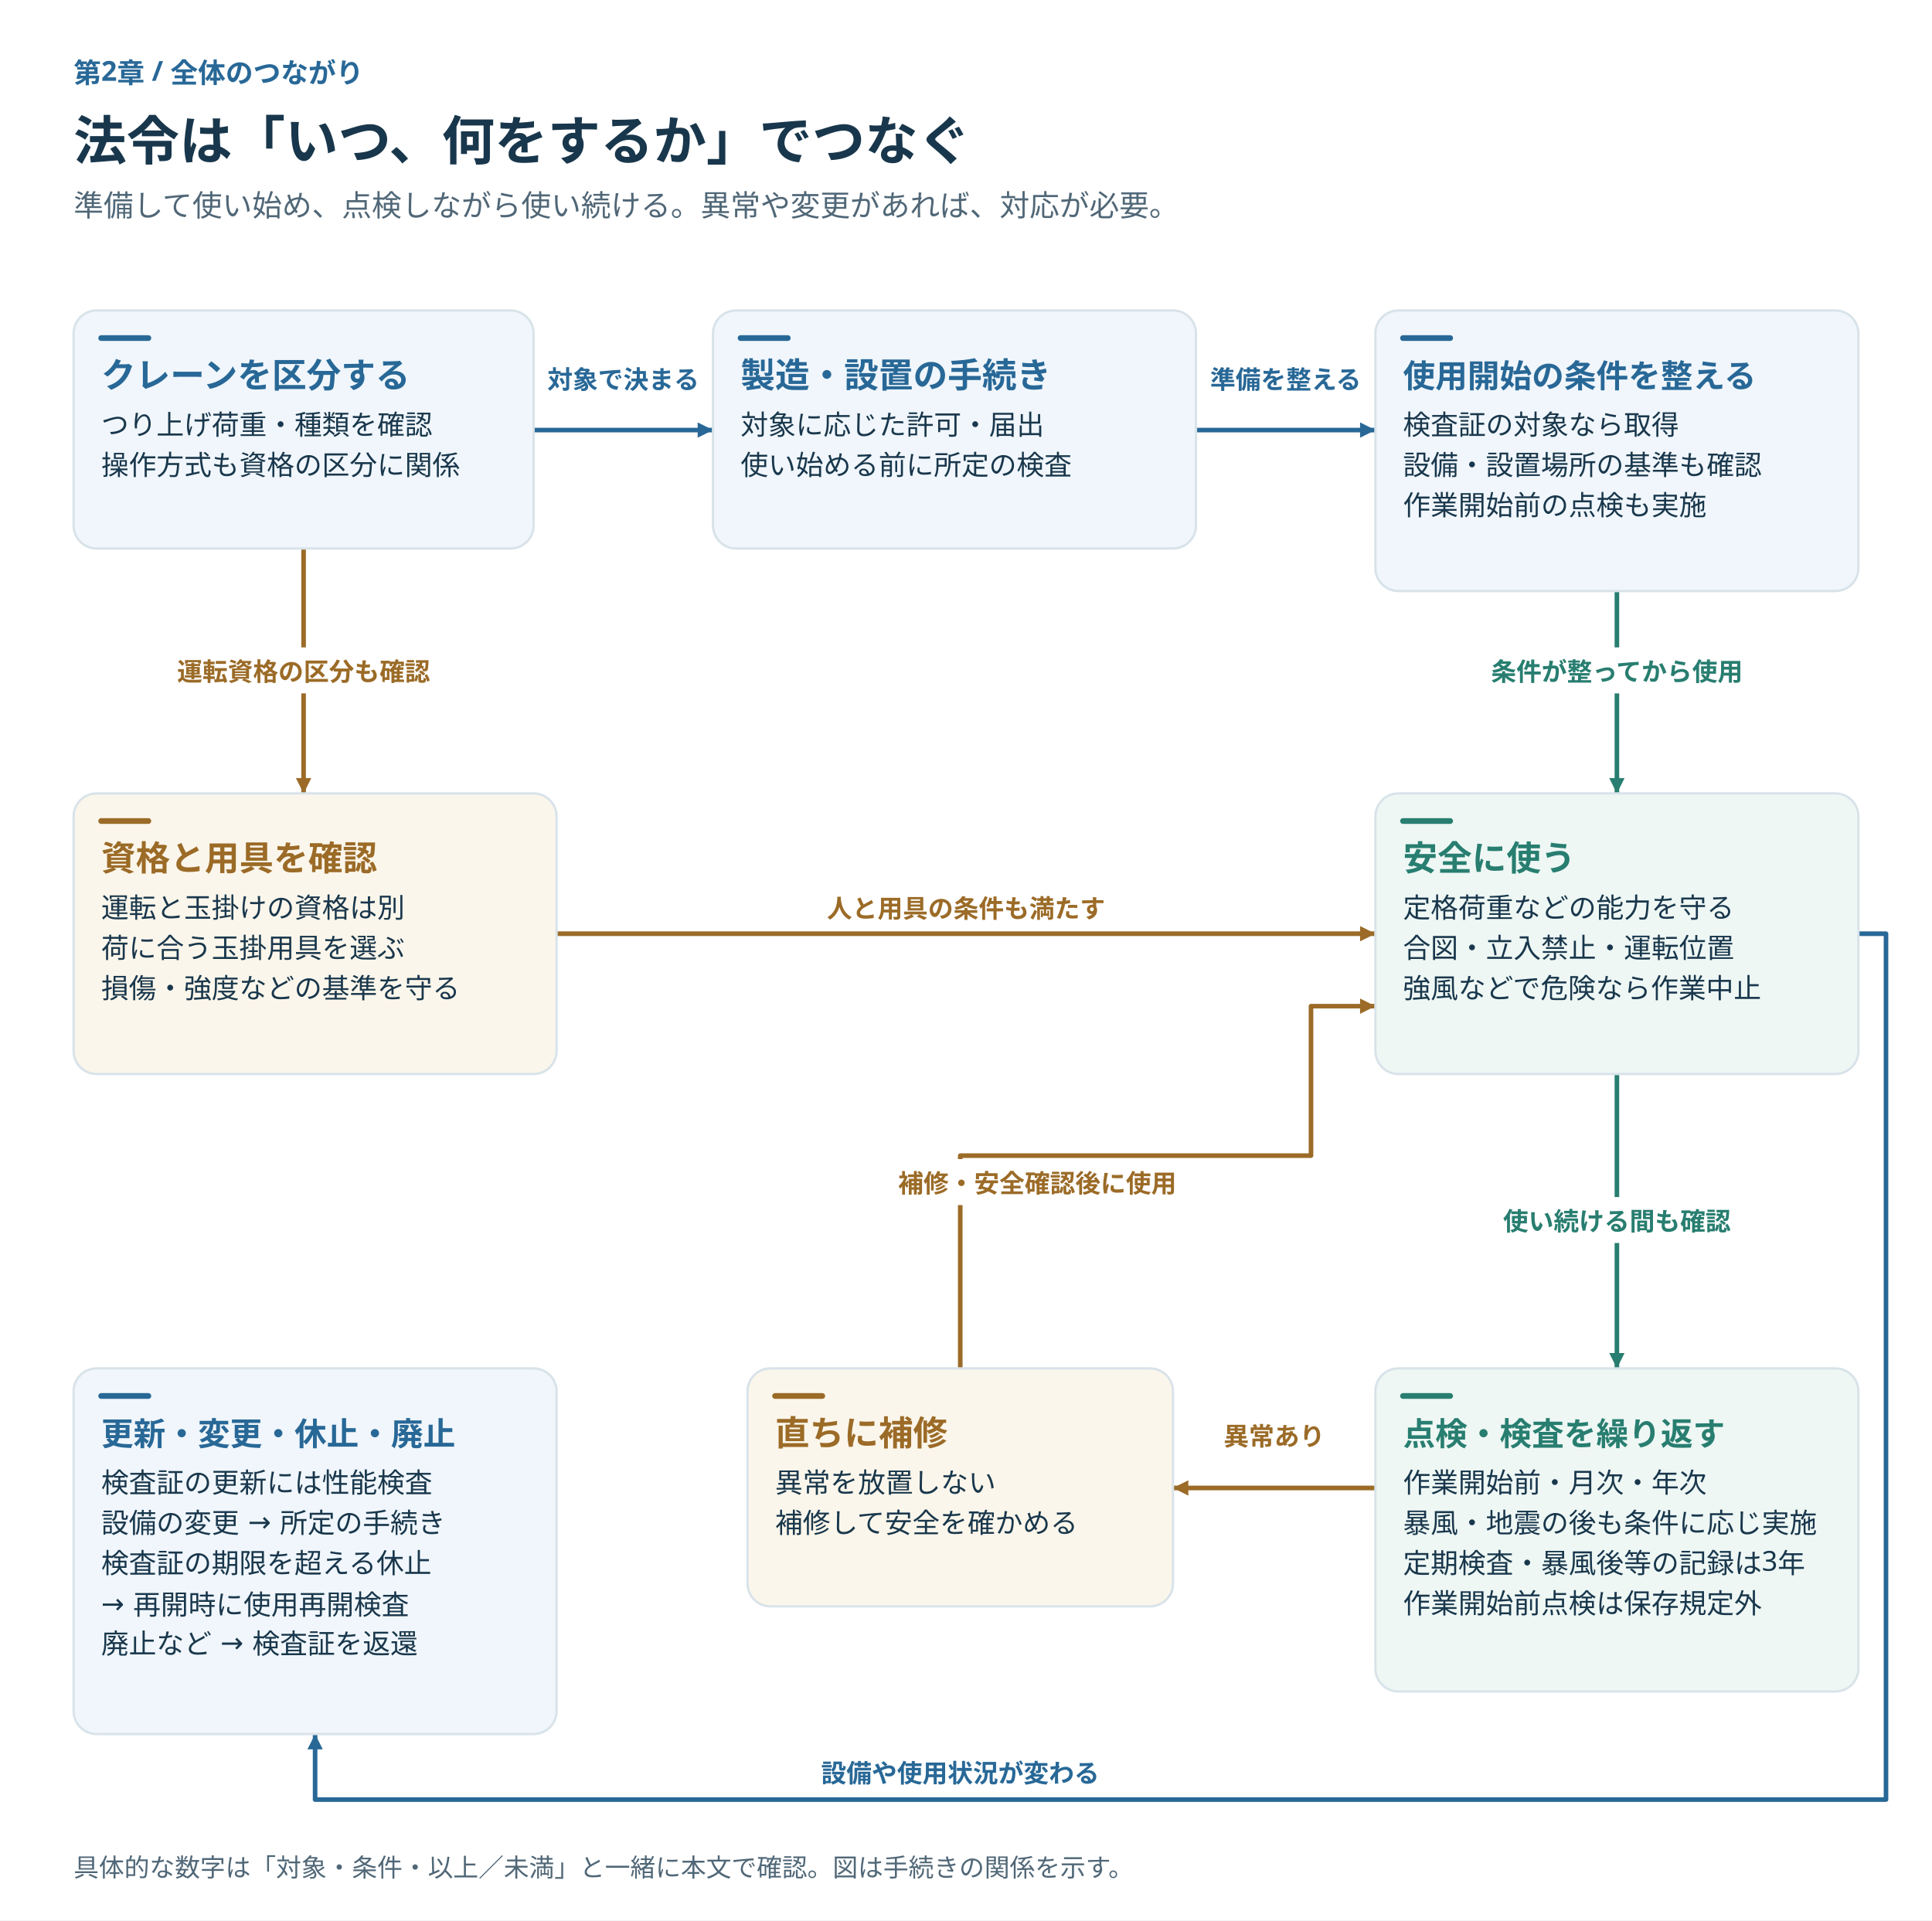
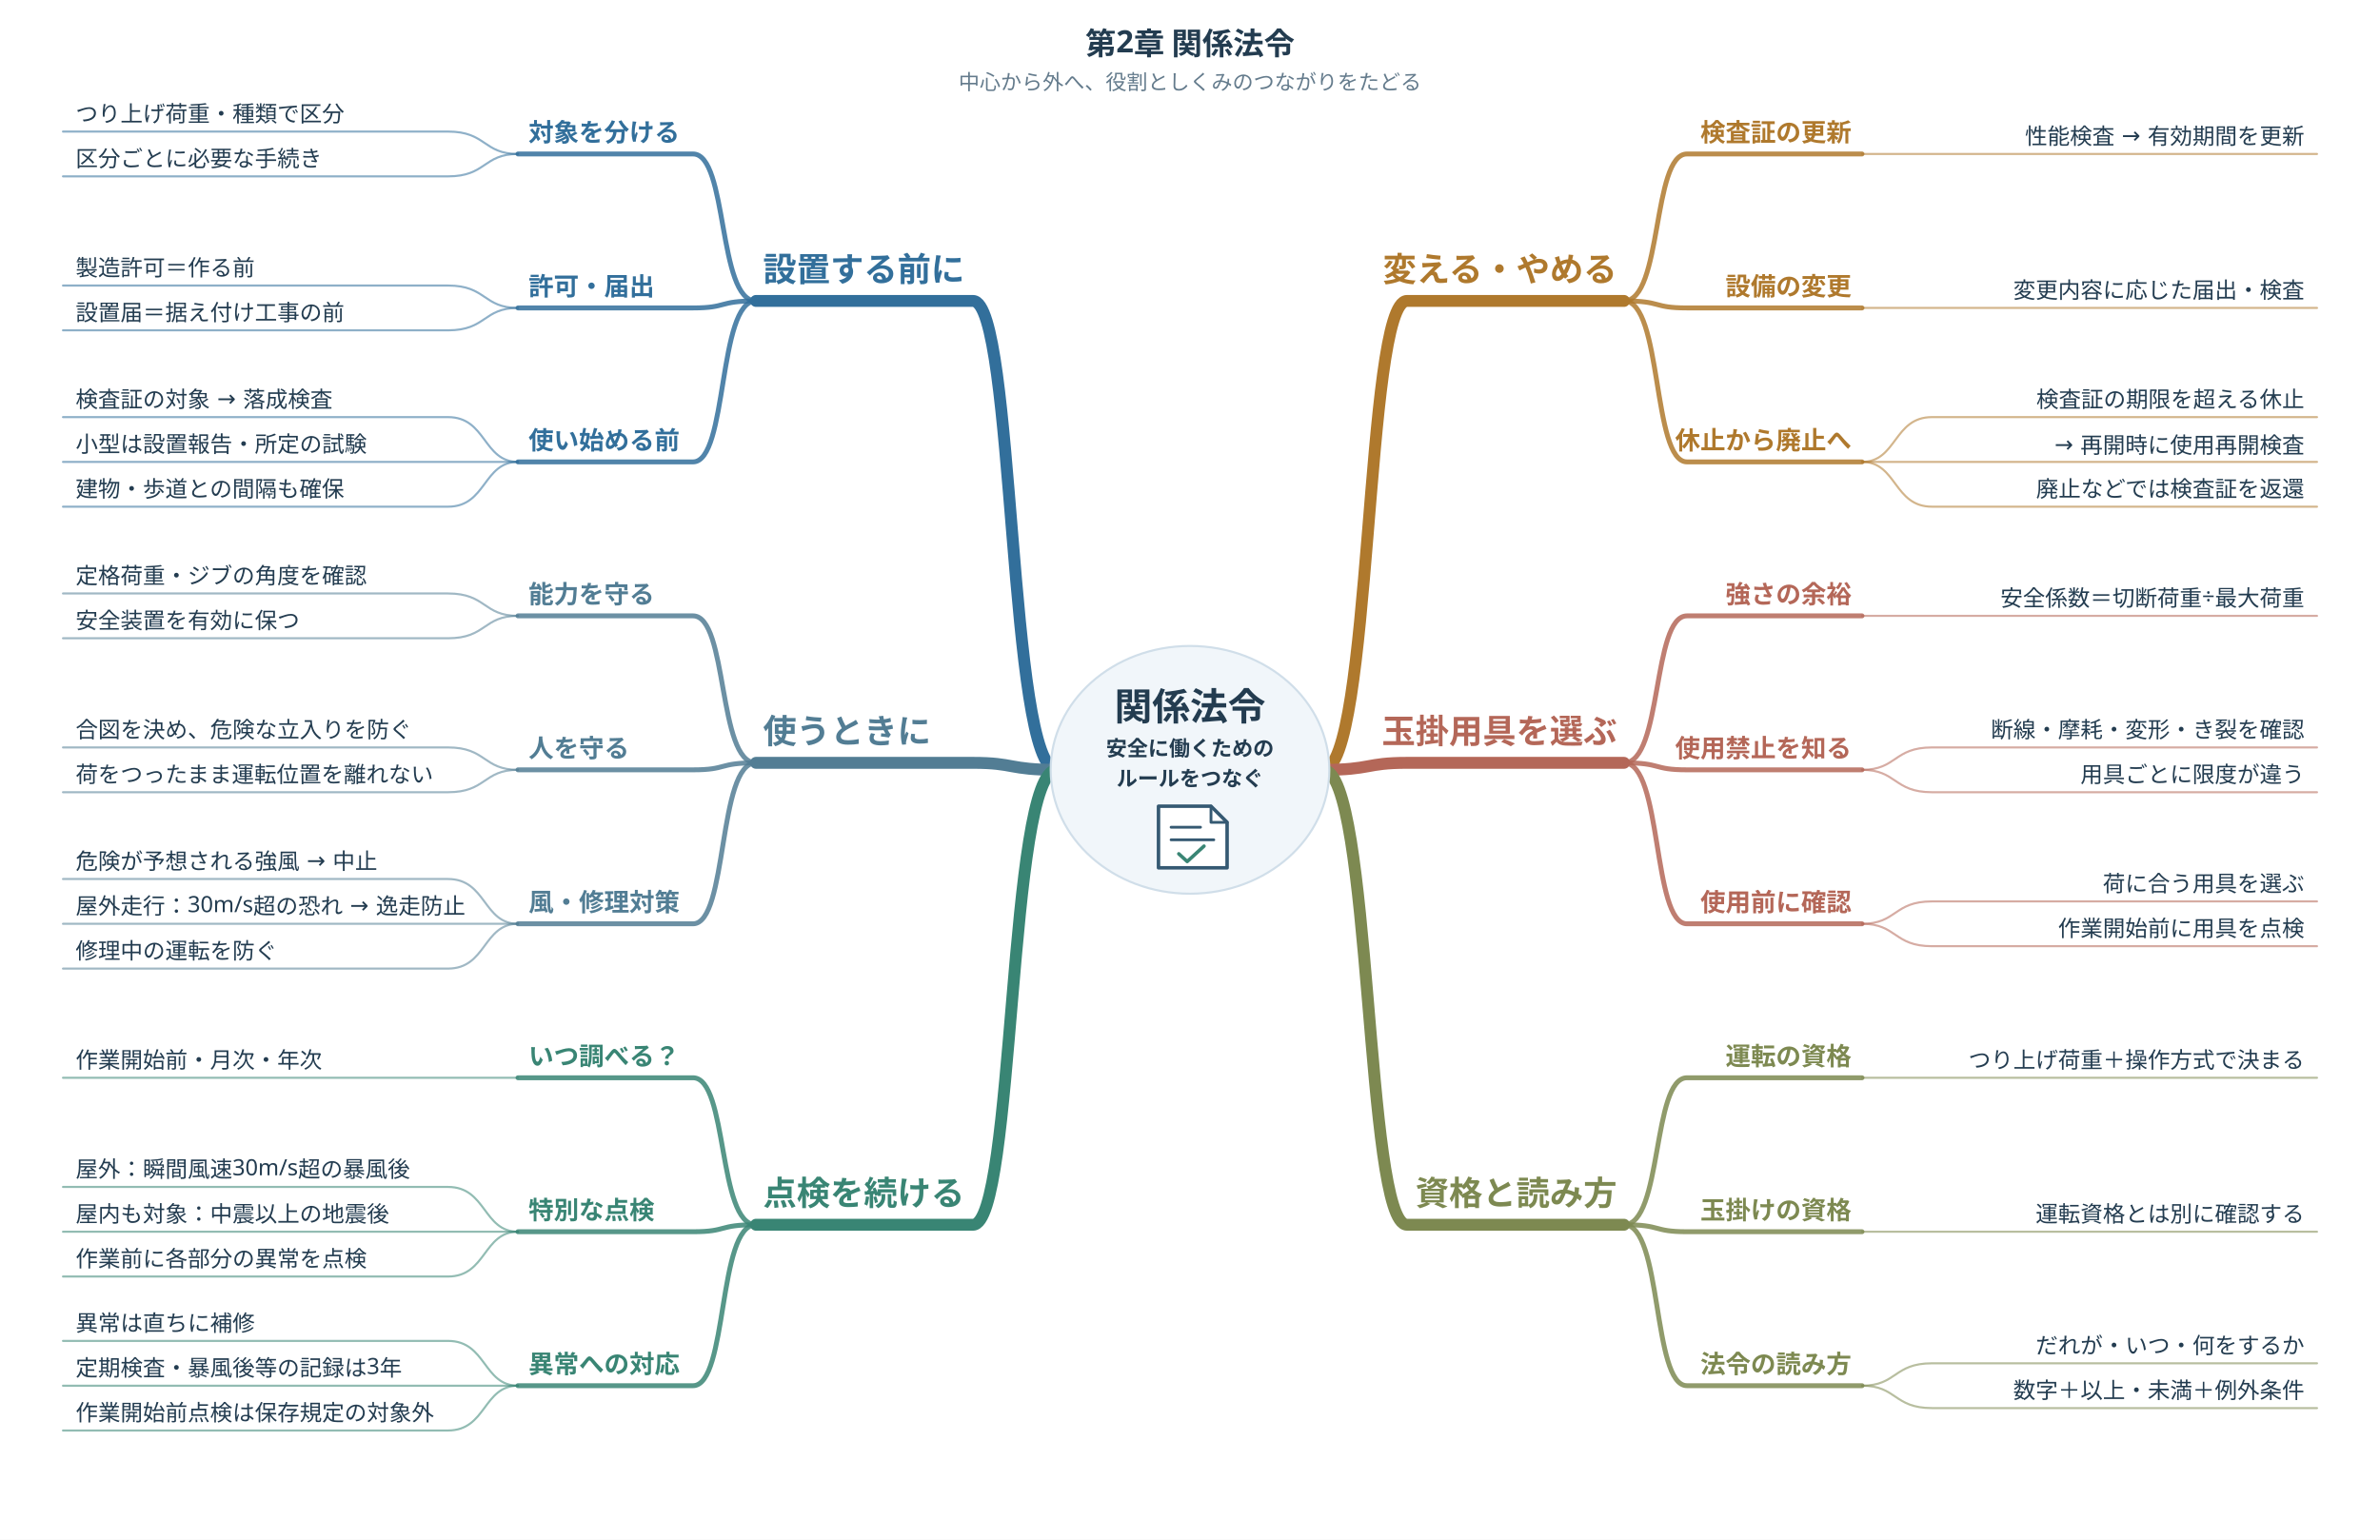
- <svg xmlns="http://www.w3.org/2000/svg" width="1680" height="1670" viewBox="0 0 1680 1670" role="img" aria-labelledby="title desc">
-   <defs>
-     <marker id="blue" viewBox="0 0 12 12" refX="11" refY="6" markerWidth="16" markerHeight="16" orient="auto-start-reverse" markerUnits="userSpaceOnUse">
-       <path d="M1 1L11 6L1 11Z" fill="#286897" />
-     </marker>
-     <marker id="teal" viewBox="0 0 12 12" refX="11" refY="6" markerWidth="16" markerHeight="16" orient="auto-start-reverse" markerUnits="userSpaceOnUse">
-       <path d="M1 1L11 6L1 11Z" fill="#287E70" />
-     </marker>
-     <marker id="gold" viewBox="0 0 12 12" refX="11" refY="6" markerWidth="16" markerHeight="16" orient="auto-start-reverse" markerUnits="userSpaceOnUse">
-       <path d="M1 1L11 6L1 11Z" fill="#9B6B27" />
-     </marker>
-   </defs>
-   <rect width="1680" height="1670" fill="white" />
-   <g font-family="'Hiragino Sans', Meiryo, sans-serif" stroke-linecap="round" stroke-linejoin="round">
-     <path d="M464,374 L620,374" fill="none" stroke="#286897" stroke-width="4" marker-end="url(#blue)" />
-     <rect x="466.0" y="310" width="152.0" height="38" rx="8" fill="white" stroke="white" stroke-width="2" />
-     <text x="542" y="338" text-anchor="middle" font-size="22" font-weight="700" fill="#286897">対象で決まる</text>
-     <path d="M1040,374 L1196,374" fill="none" stroke="#286897" stroke-width="4" marker-end="url(#blue)" />
-     <rect x="1042.0" y="310" width="152.0" height="38" rx="8" fill="white" stroke="white" stroke-width="2" />
-     <text x="1118" y="338" text-anchor="middle" font-size="22" font-weight="700" fill="#286897">準備を整える</text>
-     <path d="M264,477 L264,690" fill="none" stroke="#9B6B27" stroke-width="4" marker-end="url(#gold)" />
-     <rect x="144.0" y="564" width="240.0" height="38" rx="8" fill="white" stroke="white" stroke-width="2" />
-     <text x="264" y="592" text-anchor="middle" font-size="22" font-weight="700" fill="#9B6B27">運転資格の区分も確認</text>
-     <path d="M484,812 L1196,812" fill="none" stroke="#9B6B27" stroke-width="4" marker-end="url(#gold)" />
-     <rect x="709.0" y="770" width="262.0" height="38" rx="8" fill="white" stroke="white" stroke-width="2" />
-     <text x="840" y="798" text-anchor="middle" font-size="22" font-weight="700" fill="#9B6B27">人と用具の条件も満たす</text>
-     <path d="M1406,514 L1406,690" fill="none" stroke="#287E70" stroke-width="4" marker-end="url(#teal)" />
-     <rect x="1286.0" y="564" width="240.0" height="38" rx="8" fill="white" stroke="white" stroke-width="2" />
-     <text x="1406" y="592" text-anchor="middle" font-size="22" font-weight="700" fill="#287E70">条件が整ってから使用</text>
-     <path d="M1406,934 L1406,1190" fill="none" stroke="#287E70" stroke-width="4" marker-end="url(#teal)" />
-     <rect x="1297.0" y="1042" width="218.0" height="38" rx="8" fill="white" stroke="white" stroke-width="2" />
-     <text x="1406" y="1070" text-anchor="middle" font-size="22" font-weight="700" fill="#287E70">使い続ける間も確認</text>
-     <path d="M1196,1294 L1020,1294" fill="none" stroke="#9B6B27" stroke-width="4" marker-end="url(#gold)" />
-     <rect x="1054.0" y="1229" width="108.0" height="38" rx="8" fill="white" stroke="white" stroke-width="2" />
-     <text x="1108" y="1257" text-anchor="middle" font-size="22" font-weight="700" fill="#9B6B27">異常あり</text>
-     <path d="M835,1190 L835,1005 L1140,1005 L1140,875 L1196,875" fill="none" stroke="#9B6B27" stroke-width="4" marker-end="url(#gold)" />
-     <rect x="771.0" y="1009" width="262.0" height="38" rx="8" fill="white" stroke="white" stroke-width="2" />
-     <text x="902" y="1037" text-anchor="middle" font-size="22" font-weight="700" fill="#9B6B27">補修・安全確認後に使用</text>
-     <path d="M1616,812 L1640,812 L1640,1565 L274,1565 L274,1508" fill="none" stroke="#286897" stroke-width="4" marker-end="url(#blue)" />
-     <rect x="704.0" y="1522" width="262.0" height="38" rx="8" fill="white" stroke="white" stroke-width="2" />
-     <text x="835" y="1550" text-anchor="middle" font-size="22" font-weight="700" fill="#286897">設備や使用状況が変わる</text>
-     <text x="64" y="72" text-anchor="start" font-size="24" font-weight="700" fill="#286897">第2章  /  全体のつながり</text>
-     <text x="64" y="139" text-anchor="start" font-size="46" font-weight="700" fill="#19374C">法令は「いつ、何をするか」でつなぐ</text>
-     <text x="64" y="188" text-anchor="start" font-size="26" font-weight="400" fill="#506777">準備して使い始め、点検しながら使い続ける。異常や変更があれば、対応が必要。</text>
-     <text x="64" y="1632" text-anchor="start" font-size="22" font-weight="400" fill="#506777">具体的な数字は「対象・条件・以上／未満」と一緒に本文で確認。図は手続きの関係を示す。</text>
-     <rect x="64" y="270" width="400" height="207" rx="20" fill="#F0F6FB" stroke="#D8E3E9" stroke-width="2" />
-     <path d="M88 294H129" stroke="#286897" stroke-width="5" />
-     <text x="88" y="337" text-anchor="start" font-size="30" font-weight="700" fill="#286897">クレーンを区分する</text>
-     <text x="88" y="378" text-anchor="start" font-size="24" font-weight="400" fill="#19374C">つり上げ荷重・種類を確認</text>
-     <text x="88" y="413" text-anchor="start" font-size="24" font-weight="400" fill="#19374C">操作方式も資格の区分に関係</text>
-     <rect x="620" y="270" width="420" height="207" rx="20" fill="#F0F6FB" stroke="#D8E3E9" stroke-width="2" />
-     <path d="M644 294H685" stroke="#286897" stroke-width="5" />
-     <text x="644" y="337" text-anchor="start" font-size="30" font-weight="700" fill="#286897">製造・設置の手続き</text>
-     <text x="644" y="378" text-anchor="start" font-size="24" font-weight="400" fill="#19374C">対象に応じた許可・届出</text>
-     <text x="644" y="413" text-anchor="start" font-size="24" font-weight="400" fill="#19374C">使い始める前に所定の検査</text>
-     <rect x="1196" y="270" width="420" height="244" rx="20" fill="#F0F6FB" stroke="#D8E3E9" stroke-width="2" />
-     <path d="M1220 294H1261" stroke="#286897" stroke-width="5" />
-     <text x="1220" y="337" text-anchor="start" font-size="28" font-weight="700" fill="#286897">使用開始の条件を整える</text>
-     <text x="1220" y="378" text-anchor="start" font-size="24" font-weight="400" fill="#19374C">検査証の対象なら取得</text>
-     <text x="1220" y="413" text-anchor="start" font-size="24" font-weight="400" fill="#19374C">設備・設置場所の基準も確認</text>
-     <text x="1220" y="448" text-anchor="start" font-size="24" font-weight="400" fill="#19374C">作業開始前の点検も実施</text>
-     <rect x="64" y="690" width="420" height="244" rx="20" fill="#FBF6EB" stroke="#D8E3E9" stroke-width="2" />
-     <path d="M88 714H129" stroke="#9B6B27" stroke-width="5" />
-     <text x="88" y="757" text-anchor="start" font-size="30" font-weight="700" fill="#9B6B27">資格と用具を確認</text>
-     <text x="88" y="798" text-anchor="start" font-size="24" font-weight="400" fill="#19374C">運転と玉掛けの資格は別</text>
-     <text x="88" y="833" text-anchor="start" font-size="24" font-weight="400" fill="#19374C">荷に合う玉掛用具を選ぶ</text>
-     <text x="88" y="868" text-anchor="start" font-size="24" font-weight="400" fill="#19374C">損傷・強度などの基準を守る</text>
-     <rect x="1196" y="690" width="420" height="244" rx="20" fill="#EEF7F4" stroke="#D8E3E9" stroke-width="2" />
-     <path d="M1220 714H1261" stroke="#287E70" stroke-width="5" />
-     <text x="1220" y="757" text-anchor="start" font-size="30" font-weight="700" fill="#287E70">安全に使う</text>
-     <text x="1220" y="798" text-anchor="start" font-size="24" font-weight="400" fill="#19374C">定格荷重などの能力を守る</text>
-     <text x="1220" y="833" text-anchor="start" font-size="24" font-weight="400" fill="#19374C">合図・立入禁止・運転位置</text>
-     <text x="1220" y="868" text-anchor="start" font-size="24" font-weight="400" fill="#19374C">強風などで危険なら作業中止</text>
-     <rect x="1196" y="1190" width="420" height="281" rx="20" fill="#EEF7F4" stroke="#D8E3E9" stroke-width="2" />
-     <path d="M1220 1214H1261" stroke="#287E70" stroke-width="5" />
-     <text x="1220" y="1257" text-anchor="start" font-size="28" font-weight="700" fill="#287E70">点検・検査を繰り返す</text>
-     <text x="1220" y="1298" text-anchor="start" font-size="24" font-weight="400" fill="#19374C">作業開始前・月次・年次</text>
-     <text x="1220" y="1333" text-anchor="start" font-size="24" font-weight="400" fill="#19374C">暴風・地震の後も条件に応じ実施</text>
-     <text x="1220" y="1368" text-anchor="start" font-size="24" font-weight="400" fill="#19374C">定期検査・暴風後等の記録は3年</text>
-     <text x="1220" y="1403" text-anchor="start" font-size="24" font-weight="400" fill="#19374C">作業開始前点検は保存規定外</text>
-     <rect x="650" y="1190" width="370" height="207" rx="20" fill="#FBF6EB" stroke="#D8E3E9" stroke-width="2" />
-     <path d="M674 1214H715" stroke="#9B6B27" stroke-width="5" />
-     <text x="674" y="1257" text-anchor="start" font-size="30" font-weight="700" fill="#9B6B27">直ちに補修</text>
-     <text x="674" y="1298" text-anchor="start" font-size="24" font-weight="400" fill="#19374C">異常を放置しない</text>
-     <text x="674" y="1333" text-anchor="start" font-size="24" font-weight="400" fill="#19374C">補修して安全を確かめる</text>
-     <rect x="64" y="1190" width="420" height="318" rx="20" fill="#F0F6FB" stroke="#D8E3E9" stroke-width="2" />
-     <path d="M88 1214H129" stroke="#286897" stroke-width="5" />
-     <text x="88" y="1257" text-anchor="start" font-size="28" font-weight="700" fill="#286897">更新・変更・休止・廃止</text>
-     <text x="88" y="1298" text-anchor="start" font-size="24" font-weight="400" fill="#19374C">検査証の更新には性能検査</text>
-     <text x="88" y="1333" text-anchor="start" font-size="24" font-weight="400" fill="#19374C">設備の変更 → 所定の手続き</text>
-     <text x="88" y="1368" text-anchor="start" font-size="24" font-weight="400" fill="#19374C">検査証の期限を超える休止</text>
-     <text x="88" y="1403" text-anchor="start" font-size="24" font-weight="400" fill="#19374C">→ 再開時に使用再開検査</text>
-     <text x="88" y="1438" text-anchor="start" font-size="24" font-weight="400" fill="#19374C">廃止など → 検査証を返還</text>
+ <svg xmlns="http://www.w3.org/2000/svg" width="3400" height="2200" viewBox="0 0 3400 2200" role="img" aria-labelledby="title desc">
+   <rect width="3400" height="2200" fill="white" />
+   <g font-family="Meiryo, sans-serif" fill="#233C50" stroke-linecap="round" stroke-linejoin="round">
+     <text x="1700" y="78" text-anchor="middle" font-size="44" font-weight="700" fill="#233C50">第2章  関係法令</text>
+     <text x="1700" y="128" text-anchor="middle" font-size="30" font-weight="500" fill="#647B8C">中心から外へ、役割としくみのつながりをたどる</text>
+     <path d="M 1510 1100 C 1440 1100 1450 430 1390 430 L 1080 430" fill="none" stroke="#326F9B" stroke-width="17" opacity="1" />
+     <text x="1090" y="402" text-anchor="start" font-size="48" font-weight="700" fill="#326F9B">設置する前に</text>
+     <path d="M 1080 430 C 1025 430 1040 220 990 220 L 740 220" fill="none" stroke="#326F9B" stroke-width="7" opacity="0.85" />
+     <text x="755" y="202" text-anchor="start" font-size="36" font-weight="700" fill="#326F9B">対象を分ける</text>
+     <path d="M 740 220 C 690 220 695 188.0 640 188.0 L 90 188.0" fill="none" stroke="#326F9B" stroke-width="3" opacity="0.55" />
+     <text x="108" y="174.0" text-anchor="start" font-size="32" font-weight="500" fill="#233C50">つり上げ荷重・種類で区分</text>
+     <path d="M 740 220 C 690 220 695 252.0 640 252.0 L 90 252.0" fill="none" stroke="#326F9B" stroke-width="3" opacity="0.55" />
+     <text x="108" y="238.0" text-anchor="start" font-size="32" font-weight="500" fill="#233C50">区分ごとに必要な手続き</text>
+     <path d="M 1080 430 C 1025 430 1040 440 990 440 L 740 440" fill="none" stroke="#326F9B" stroke-width="7" opacity="0.85" />
+     <text x="755" y="422" text-anchor="start" font-size="36" font-weight="700" fill="#326F9B">許可・届出</text>
+     <path d="M 740 440 C 690 440 695 408.0 640 408.0 L 90 408.0" fill="none" stroke="#326F9B" stroke-width="3" opacity="0.55" />
+     <text x="108" y="394.0" text-anchor="start" font-size="32" font-weight="500" fill="#233C50">製造許可＝作る前</text>
+     <path d="M 740 440 C 690 440 695 472.0 640 472.0 L 90 472.0" fill="none" stroke="#326F9B" stroke-width="3" opacity="0.55" />
+     <text x="108" y="458.0" text-anchor="start" font-size="32" font-weight="500" fill="#233C50">設置届＝据え付け工事の前</text>
+     <path d="M 1080 430 C 1025 430 1040 660 990 660 L 740 660" fill="none" stroke="#326F9B" stroke-width="7" opacity="0.85" />
+     <text x="755" y="642" text-anchor="start" font-size="36" font-weight="700" fill="#326F9B">使い始める前</text>
+     <path d="M 740 660 C 690 660 695 596.0 640 596.0 L 90 596.0" fill="none" stroke="#326F9B" stroke-width="3" opacity="0.55" />
+     <text x="108" y="582.0" text-anchor="start" font-size="32" font-weight="500" fill="#233C50">検査証の対象 → 落成検査</text>
+     <path d="M 740 660 C 690 660 695 660.0 640 660.0 L 90 660.0" fill="none" stroke="#326F9B" stroke-width="3" opacity="0.55" />
+     <text x="108" y="646.0" text-anchor="start" font-size="32" font-weight="500" fill="#233C50">小型は設置報告・所定の試験</text>
+     <path d="M 740 660 C 690 660 695 724.0 640 724.0 L 90 724.0" fill="none" stroke="#326F9B" stroke-width="3" opacity="0.55" />
+     <text x="108" y="710.0" text-anchor="start" font-size="32" font-weight="500" fill="#233C50">建物・歩道との間隔も確保</text>
+     <path d="M 1510 1100 C 1440 1100 1450 1090 1390 1090 L 1080 1090" fill="none" stroke="#527D94" stroke-width="17" opacity="1" />
+     <text x="1090" y="1062" text-anchor="start" font-size="48" font-weight="700" fill="#527D94">使うときに</text>
+     <path d="M 1080 1090 C 1025 1090 1040 880 990 880 L 740 880" fill="none" stroke="#527D94" stroke-width="7" opacity="0.85" />
+     <text x="755" y="862" text-anchor="start" font-size="36" font-weight="700" fill="#527D94">能力を守る</text>
+     <path d="M 740 880 C 690 880 695 848.0 640 848.0 L 90 848.0" fill="none" stroke="#527D94" stroke-width="3" opacity="0.55" />
+     <text x="108" y="834.0" text-anchor="start" font-size="32" font-weight="500" fill="#233C50">定格荷重・ジブの角度を確認</text>
+     <path d="M 740 880 C 690 880 695 912.0 640 912.0 L 90 912.0" fill="none" stroke="#527D94" stroke-width="3" opacity="0.55" />
+     <text x="108" y="898.0" text-anchor="start" font-size="32" font-weight="500" fill="#233C50">安全装置を有効に保つ</text>
+     <path d="M 1080 1090 C 1025 1090 1040 1100 990 1100 L 740 1100" fill="none" stroke="#527D94" stroke-width="7" opacity="0.85" />
+     <text x="755" y="1082" text-anchor="start" font-size="36" font-weight="700" fill="#527D94">人を守る</text>
+     <path d="M 740 1100 C 690 1100 695 1068.0 640 1068.0 L 90 1068.0" fill="none" stroke="#527D94" stroke-width="3" opacity="0.55" />
+     <text x="108" y="1054.0" text-anchor="start" font-size="32" font-weight="500" fill="#233C50">合図を決め、危険な立入りを防ぐ</text>
+     <path d="M 740 1100 C 690 1100 695 1132.0 640 1132.0 L 90 1132.0" fill="none" stroke="#527D94" stroke-width="3" opacity="0.55" />
+     <text x="108" y="1118.0" text-anchor="start" font-size="32" font-weight="500" fill="#233C50">荷をつったまま運転位置を離れない</text>
+     <path d="M 1080 1090 C 1025 1090 1040 1320 990 1320 L 740 1320" fill="none" stroke="#527D94" stroke-width="7" opacity="0.85" />
+     <text x="755" y="1302" text-anchor="start" font-size="36" font-weight="700" fill="#527D94">風・修理対策</text>
+     <path d="M 740 1320 C 690 1320 695 1256.0 640 1256.0 L 90 1256.0" fill="none" stroke="#527D94" stroke-width="3" opacity="0.55" />
+     <text x="108" y="1242.0" text-anchor="start" font-size="32" font-weight="500" fill="#233C50">危険が予想される強風 → 中止</text>
+     <path d="M 740 1320 C 690 1320 695 1320.0 640 1320.0 L 90 1320.0" fill="none" stroke="#527D94" stroke-width="3" opacity="0.55" />
+     <text x="108" y="1306.0" text-anchor="start" font-size="32" font-weight="500" fill="#233C50">屋外走行：30m/s超の恐れ → 逸走防止</text>
+     <path d="M 740 1320 C 690 1320 695 1384.0 640 1384.0 L 90 1384.0" fill="none" stroke="#527D94" stroke-width="3" opacity="0.55" />
+     <text x="108" y="1370.0" text-anchor="start" font-size="32" font-weight="500" fill="#233C50">修理中の運転を防ぐ</text>
+     <path d="M 1510 1100 C 1440 1100 1450 1750 1390 1750 L 1080 1750" fill="none" stroke="#398574" stroke-width="17" opacity="1" />
+     <text x="1090" y="1722" text-anchor="start" font-size="48" font-weight="700" fill="#398574">点検を続ける</text>
+     <path d="M 1080 1750 C 1025 1750 1040 1540 990 1540 L 740 1540" fill="none" stroke="#398574" stroke-width="7" opacity="0.85" />
+     <text x="755" y="1522" text-anchor="start" font-size="36" font-weight="700" fill="#398574">いつ調べる？</text>
+     <path d="M 740 1540 C 690 1540 695 1540.0 640 1540.0 L 90 1540.0" fill="none" stroke="#398574" stroke-width="3" opacity="0.55" />
+     <text x="108" y="1526.0" text-anchor="start" font-size="32" font-weight="500" fill="#233C50">作業開始前・月次・年次</text>
+     <path d="M 1080 1750 C 1025 1750 1040 1760 990 1760 L 740 1760" fill="none" stroke="#398574" stroke-width="7" opacity="0.85" />
+     <text x="755" y="1742" text-anchor="start" font-size="36" font-weight="700" fill="#398574">特別な点検</text>
+     <path d="M 740 1760 C 690 1760 695 1696.0 640 1696.0 L 90 1696.0" fill="none" stroke="#398574" stroke-width="3" opacity="0.55" />
+     <text x="108" y="1682.0" text-anchor="start" font-size="32" font-weight="500" fill="#233C50">屋外：瞬間風速30m/s超の暴風後</text>
+     <path d="M 740 1760 C 690 1760 695 1760.0 640 1760.0 L 90 1760.0" fill="none" stroke="#398574" stroke-width="3" opacity="0.55" />
+     <text x="108" y="1746.0" text-anchor="start" font-size="32" font-weight="500" fill="#233C50">屋内も対象：中震以上の地震後</text>
+     <path d="M 740 1760 C 690 1760 695 1824.0 640 1824.0 L 90 1824.0" fill="none" stroke="#398574" stroke-width="3" opacity="0.55" />
+     <text x="108" y="1810.0" text-anchor="start" font-size="32" font-weight="500" fill="#233C50">作業前に各部分の異常を点検</text>
+     <path d="M 1080 1750 C 1025 1750 1040 1980 990 1980 L 740 1980" fill="none" stroke="#398574" stroke-width="7" opacity="0.85" />
+     <text x="755" y="1962" text-anchor="start" font-size="36" font-weight="700" fill="#398574">異常への対応</text>
+     <path d="M 740 1980 C 690 1980 695 1916.0 640 1916.0 L 90 1916.0" fill="none" stroke="#398574" stroke-width="3" opacity="0.55" />
+     <text x="108" y="1902.0" text-anchor="start" font-size="32" font-weight="500" fill="#233C50">異常は直ちに補修</text>
+     <path d="M 740 1980 C 690 1980 695 1980.0 640 1980.0 L 90 1980.0" fill="none" stroke="#398574" stroke-width="3" opacity="0.55" />
+     <text x="108" y="1966.0" text-anchor="start" font-size="32" font-weight="500" fill="#233C50">定期検査・暴風後等の記録は3年</text>
+     <path d="M 740 1980 C 690 1980 695 2044.0 640 2044.0 L 90 2044.0" fill="none" stroke="#398574" stroke-width="3" opacity="0.55" />
+     <text x="108" y="2030.0" text-anchor="start" font-size="32" font-weight="500" fill="#233C50">作業開始前点検は保存規定の対象外</text>
+     <path d="M 1890 1100 C 1960 1100 1950 430 2010 430 L 2320 430" fill="none" stroke="#AF792D" stroke-width="17" opacity="1" />
+     <text x="2310" y="402" text-anchor="end" font-size="48" font-weight="700" fill="#AF792D">変える・やめる</text>
+     <path d="M 2320 430 C 2375 430 2360 220 2410 220 L 2660 220" fill="none" stroke="#AF792D" stroke-width="7" opacity="0.85" />
+     <text x="2645" y="202" text-anchor="end" font-size="36" font-weight="700" fill="#AF792D">検査証の更新</text>
+     <path d="M 2660 220 C 2710 220 2705 220.0 2760 220.0 L 3310 220.0" fill="none" stroke="#AF792D" stroke-width="3" opacity="0.55" />
+     <text x="3292" y="206.0" text-anchor="end" font-size="32" font-weight="500" fill="#233C50">性能検査 → 有効期間を更新</text>
+     <path d="M 2320 430 C 2375 430 2360 440 2410 440 L 2660 440" fill="none" stroke="#AF792D" stroke-width="7" opacity="0.85" />
+     <text x="2645" y="422" text-anchor="end" font-size="36" font-weight="700" fill="#AF792D">設備の変更</text>
+     <path d="M 2660 440 C 2710 440 2705 440.0 2760 440.0 L 3310 440.0" fill="none" stroke="#AF792D" stroke-width="3" opacity="0.55" />
+     <text x="3292" y="426.0" text-anchor="end" font-size="32" font-weight="500" fill="#233C50">変更内容に応じた届出・検査</text>
+     <path d="M 2320 430 C 2375 430 2360 660 2410 660 L 2660 660" fill="none" stroke="#AF792D" stroke-width="7" opacity="0.85" />
+     <text x="2645" y="642" text-anchor="end" font-size="36" font-weight="700" fill="#AF792D">休止から廃止へ</text>
+     <path d="M 2660 660 C 2710 660 2705 596.0 2760 596.0 L 3310 596.0" fill="none" stroke="#AF792D" stroke-width="3" opacity="0.55" />
+     <text x="3292" y="582.0" text-anchor="end" font-size="32" font-weight="500" fill="#233C50">検査証の期限を超える休止</text>
+     <path d="M 2660 660 C 2710 660 2705 660.0 2760 660.0 L 3310 660.0" fill="none" stroke="#AF792D" stroke-width="3" opacity="0.55" />
+     <text x="3292" y="646.0" text-anchor="end" font-size="32" font-weight="500" fill="#233C50">→ 再開時に使用再開検査</text>
+     <path d="M 2660 660 C 2710 660 2705 724.0 2760 724.0 L 3310 724.0" fill="none" stroke="#AF792D" stroke-width="3" opacity="0.55" />
+     <text x="3292" y="710.0" text-anchor="end" font-size="32" font-weight="500" fill="#233C50">廃止などでは検査証を返還</text>
+     <path d="M 1890 1100 C 1960 1100 1950 1090 2010 1090 L 2320 1090" fill="none" stroke="#B46758" stroke-width="17" opacity="1" />
+     <text x="2310" y="1062" text-anchor="end" font-size="48" font-weight="700" fill="#B46758">玉掛用具を選ぶ</text>
+     <path d="M 2320 1090 C 2375 1090 2360 880 2410 880 L 2660 880" fill="none" stroke="#B46758" stroke-width="7" opacity="0.85" />
+     <text x="2645" y="862" text-anchor="end" font-size="36" font-weight="700" fill="#B46758">強さの余裕</text>
+     <path d="M 2660 880 C 2710 880 2705 880.0 2760 880.0 L 3310 880.0" fill="none" stroke="#B46758" stroke-width="3" opacity="0.55" />
+     <text x="3292" y="866.0" text-anchor="end" font-size="32" font-weight="500" fill="#233C50">安全係数＝切断荷重÷最大荷重</text>
+     <path d="M 2320 1090 C 2375 1090 2360 1100 2410 1100 L 2660 1100" fill="none" stroke="#B46758" stroke-width="7" opacity="0.85" />
+     <text x="2645" y="1082" text-anchor="end" font-size="36" font-weight="700" fill="#B46758">使用禁止を知る</text>
+     <path d="M 2660 1100 C 2710 1100 2705 1068.0 2760 1068.0 L 3310 1068.0" fill="none" stroke="#B46758" stroke-width="3" opacity="0.55" />
+     <text x="3292" y="1054.0" text-anchor="end" font-size="32" font-weight="500" fill="#233C50">断線・摩耗・変形・き裂を確認</text>
+     <path d="M 2660 1100 C 2710 1100 2705 1132.0 2760 1132.0 L 3310 1132.0" fill="none" stroke="#B46758" stroke-width="3" opacity="0.55" />
+     <text x="3292" y="1118.0" text-anchor="end" font-size="32" font-weight="500" fill="#233C50">用具ごとに限度が違う</text>
+     <path d="M 2320 1090 C 2375 1090 2360 1320 2410 1320 L 2660 1320" fill="none" stroke="#B46758" stroke-width="7" opacity="0.85" />
+     <text x="2645" y="1302" text-anchor="end" font-size="36" font-weight="700" fill="#B46758">使用前に確認</text>
+     <path d="M 2660 1320 C 2710 1320 2705 1288.0 2760 1288.0 L 3310 1288.0" fill="none" stroke="#B46758" stroke-width="3" opacity="0.55" />
+     <text x="3292" y="1274.0" text-anchor="end" font-size="32" font-weight="500" fill="#233C50">荷に合う用具を選ぶ</text>
+     <path d="M 2660 1320 C 2710 1320 2705 1352.0 2760 1352.0 L 3310 1352.0" fill="none" stroke="#B46758" stroke-width="3" opacity="0.55" />
+     <text x="3292" y="1338.0" text-anchor="end" font-size="32" font-weight="500" fill="#233C50">作業開始前に用具を点検</text>
+     <path d="M 1890 1100 C 1960 1100 1950 1750 2010 1750 L 2320 1750" fill="none" stroke="#7D8951" stroke-width="17" opacity="1" />
+     <text x="2310" y="1722" text-anchor="end" font-size="48" font-weight="700" fill="#7D8951">資格と読み方</text>
+     <path d="M 2320 1750 C 2375 1750 2360 1540 2410 1540 L 2660 1540" fill="none" stroke="#7D8951" stroke-width="7" opacity="0.85" />
+     <text x="2645" y="1522" text-anchor="end" font-size="36" font-weight="700" fill="#7D8951">運転の資格</text>
+     <path d="M 2660 1540 C 2710 1540 2705 1540.0 2760 1540.0 L 3310 1540.0" fill="none" stroke="#7D8951" stroke-width="3" opacity="0.55" />
+     <text x="3292" y="1526.0" text-anchor="end" font-size="32" font-weight="500" fill="#233C50">つり上げ荷重＋操作方式で決まる</text>
+     <path d="M 2320 1750 C 2375 1750 2360 1760 2410 1760 L 2660 1760" fill="none" stroke="#7D8951" stroke-width="7" opacity="0.85" />
+     <text x="2645" y="1742" text-anchor="end" font-size="36" font-weight="700" fill="#7D8951">玉掛けの資格</text>
+     <path d="M 2660 1760 C 2710 1760 2705 1760.0 2760 1760.0 L 3310 1760.0" fill="none" stroke="#7D8951" stroke-width="3" opacity="0.55" />
+     <text x="3292" y="1746.0" text-anchor="end" font-size="32" font-weight="500" fill="#233C50">運転資格とは別に確認する</text>
+     <path d="M 2320 1750 C 2375 1750 2360 1980 2410 1980 L 2660 1980" fill="none" stroke="#7D8951" stroke-width="7" opacity="0.85" />
+     <text x="2645" y="1962" text-anchor="end" font-size="36" font-weight="700" fill="#7D8951">法令の読み方</text>
+     <path d="M 2660 1980 C 2710 1980 2705 1948.0 2760 1948.0 L 3310 1948.0" fill="none" stroke="#7D8951" stroke-width="3" opacity="0.55" />
+     <text x="3292" y="1934.0" text-anchor="end" font-size="32" font-weight="500" fill="#233C50">だれが・いつ・何をするか</text>
+     <path d="M 2660 1980 C 2710 1980 2705 2012.0 2760 2012.0 L 3310 2012.0" fill="none" stroke="#7D8951" stroke-width="3" opacity="0.55" />
+     <text x="3292" y="1998.0" text-anchor="end" font-size="32" font-weight="500" fill="#233C50">数字＋以上・未満＋例外条件</text>
+     <ellipse cx="1700" cy="1100" rx="199" ry="177" fill="#F1F6FA" stroke="#D0DEE9" stroke-width="3" />
+     <text x="1700" y="1029" text-anchor="middle" font-size="54" font-weight="700" fill="#233C50">関係法令</text>
+     <text x="1700" y="1080" text-anchor="middle" font-size="30" font-weight="600" fill="#233C50">安全に働くための</text>
+     <text x="1700" y="1123" text-anchor="middle" font-size="30" font-weight="600" fill="#233C50">ルールをつなぐ</text>
+     <path d="M1655 1152H1730L1753 1175V1240H1655Z" fill="white" stroke="#355972" stroke-width="5" />
+     <path d="M1730 1152V1175H1753 M1673 1182H1715 M1673 1200H1734" fill="none" stroke="#355972" stroke-width="4" opacity="1" />
+     <path d="M1684 1220L1696 1231L1720 1209" fill="none" stroke="#398574" stroke-width="5" opacity="1" />
  </g>
</svg>
